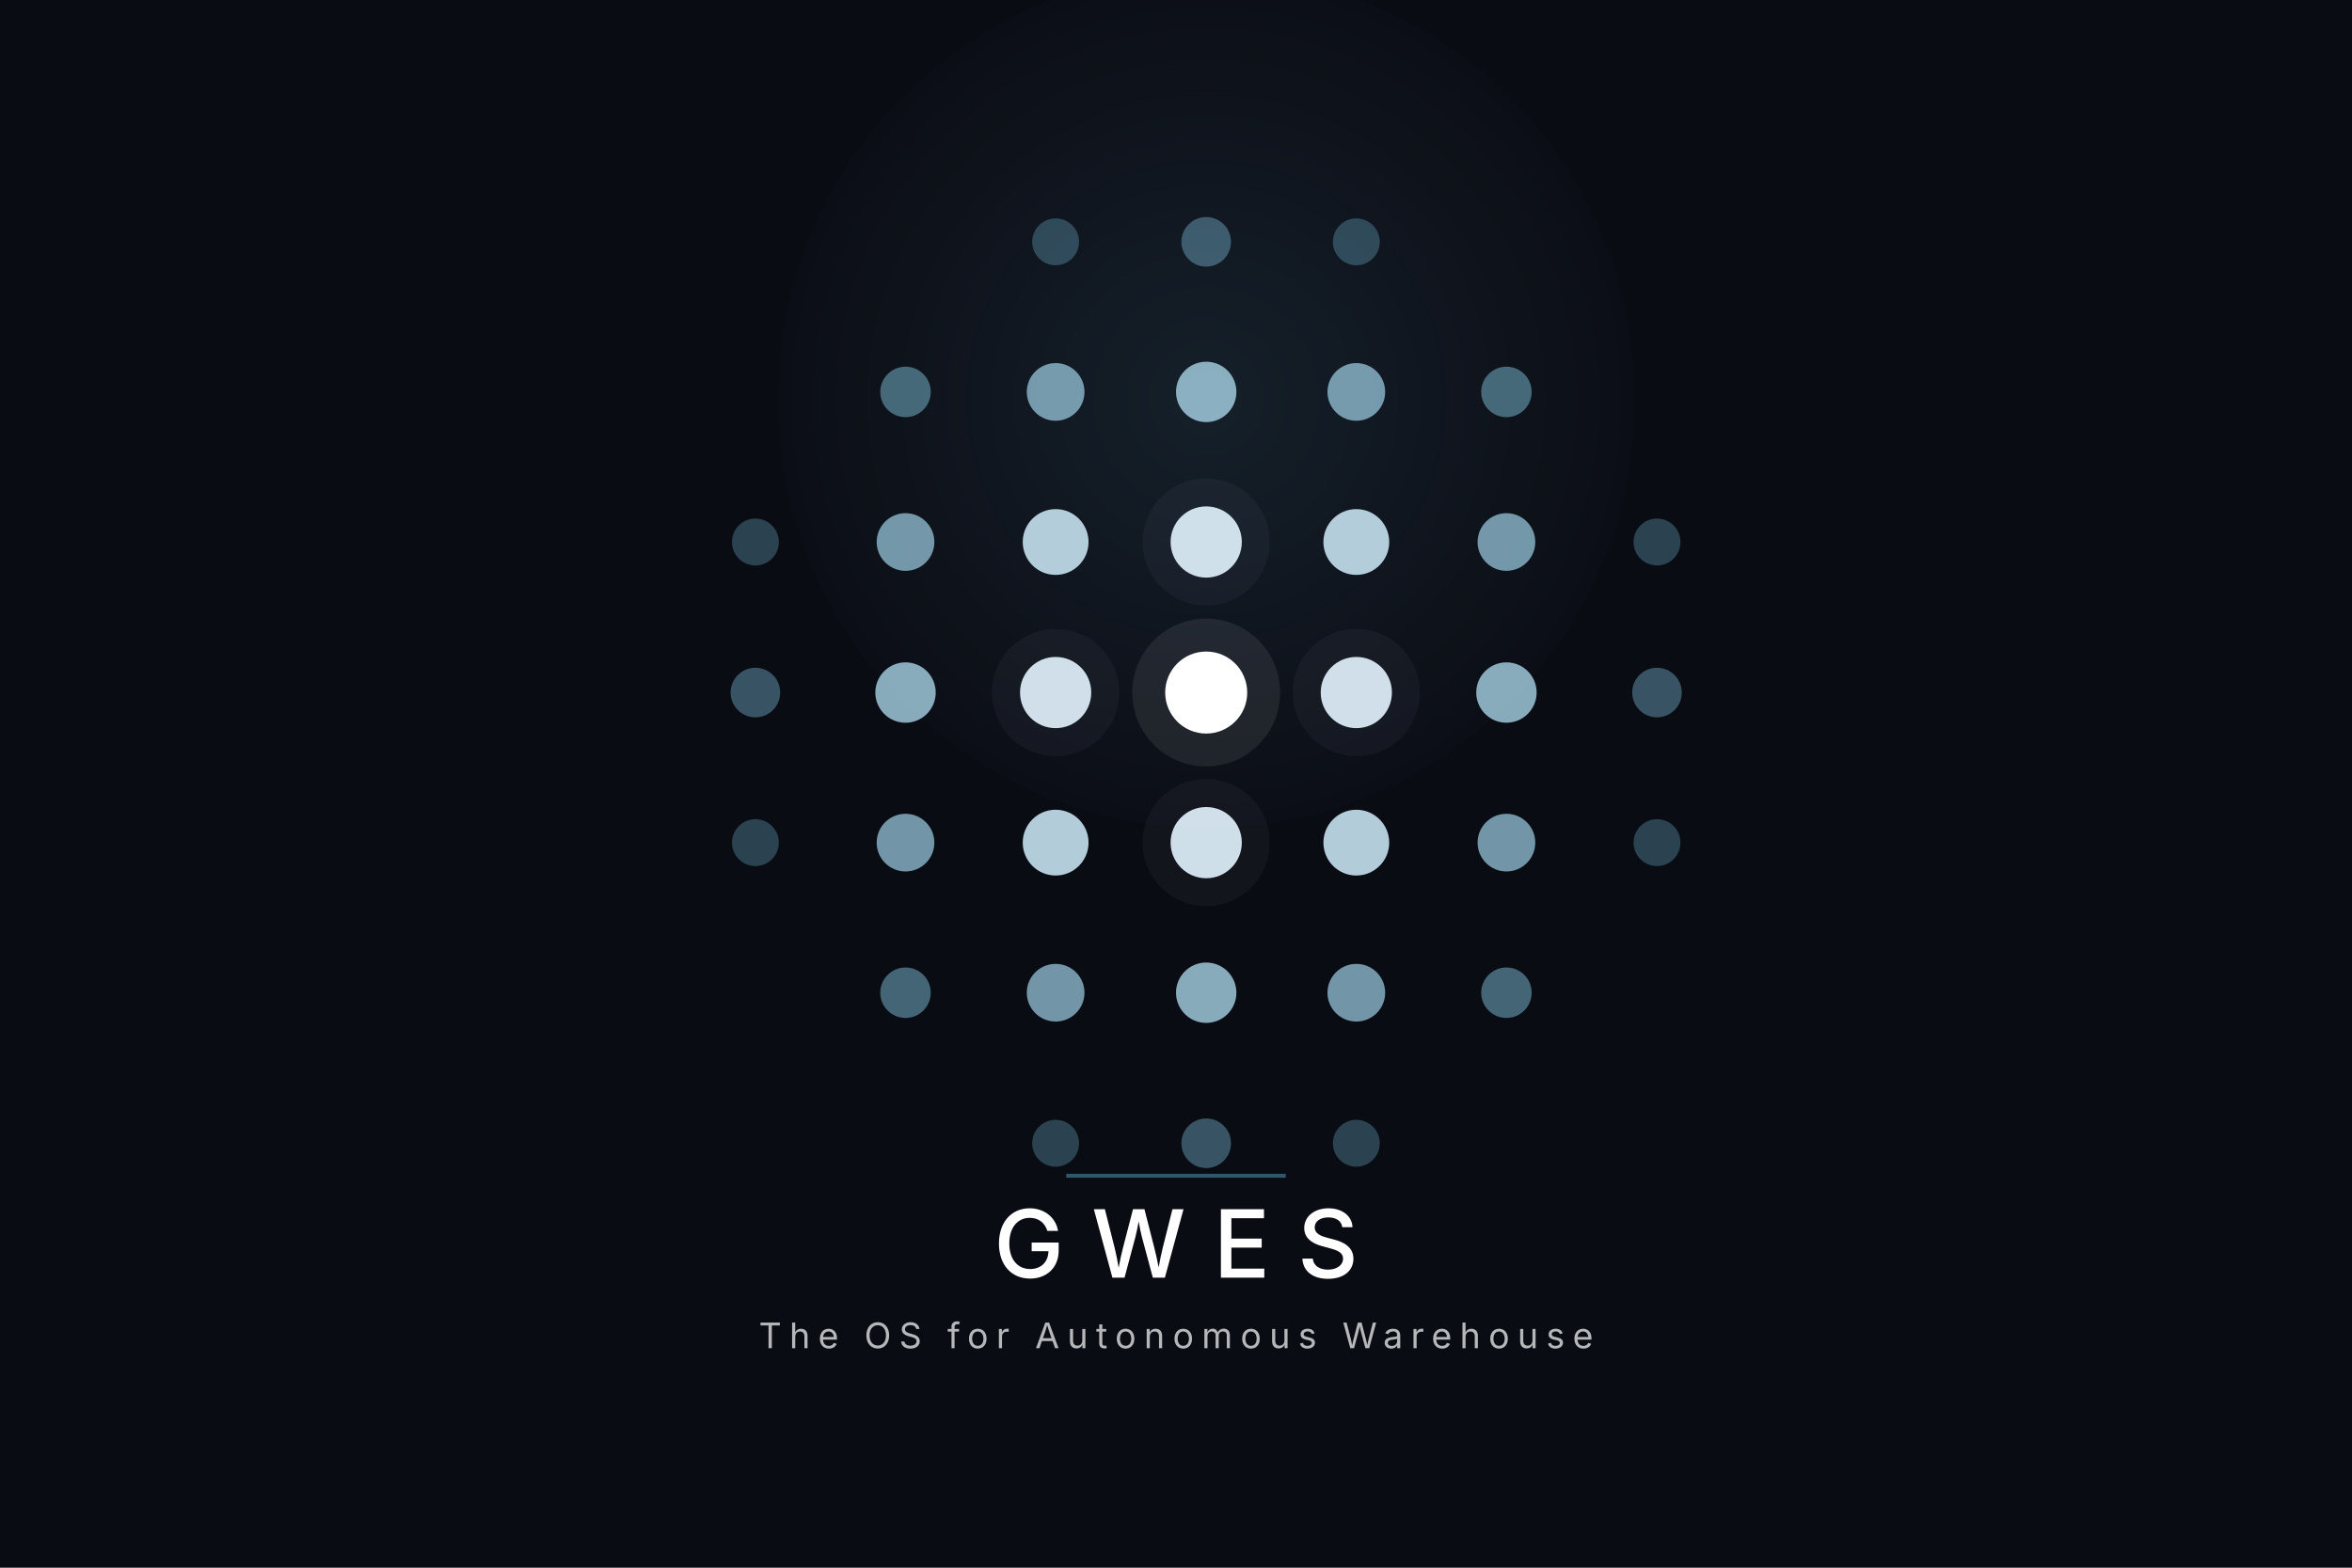
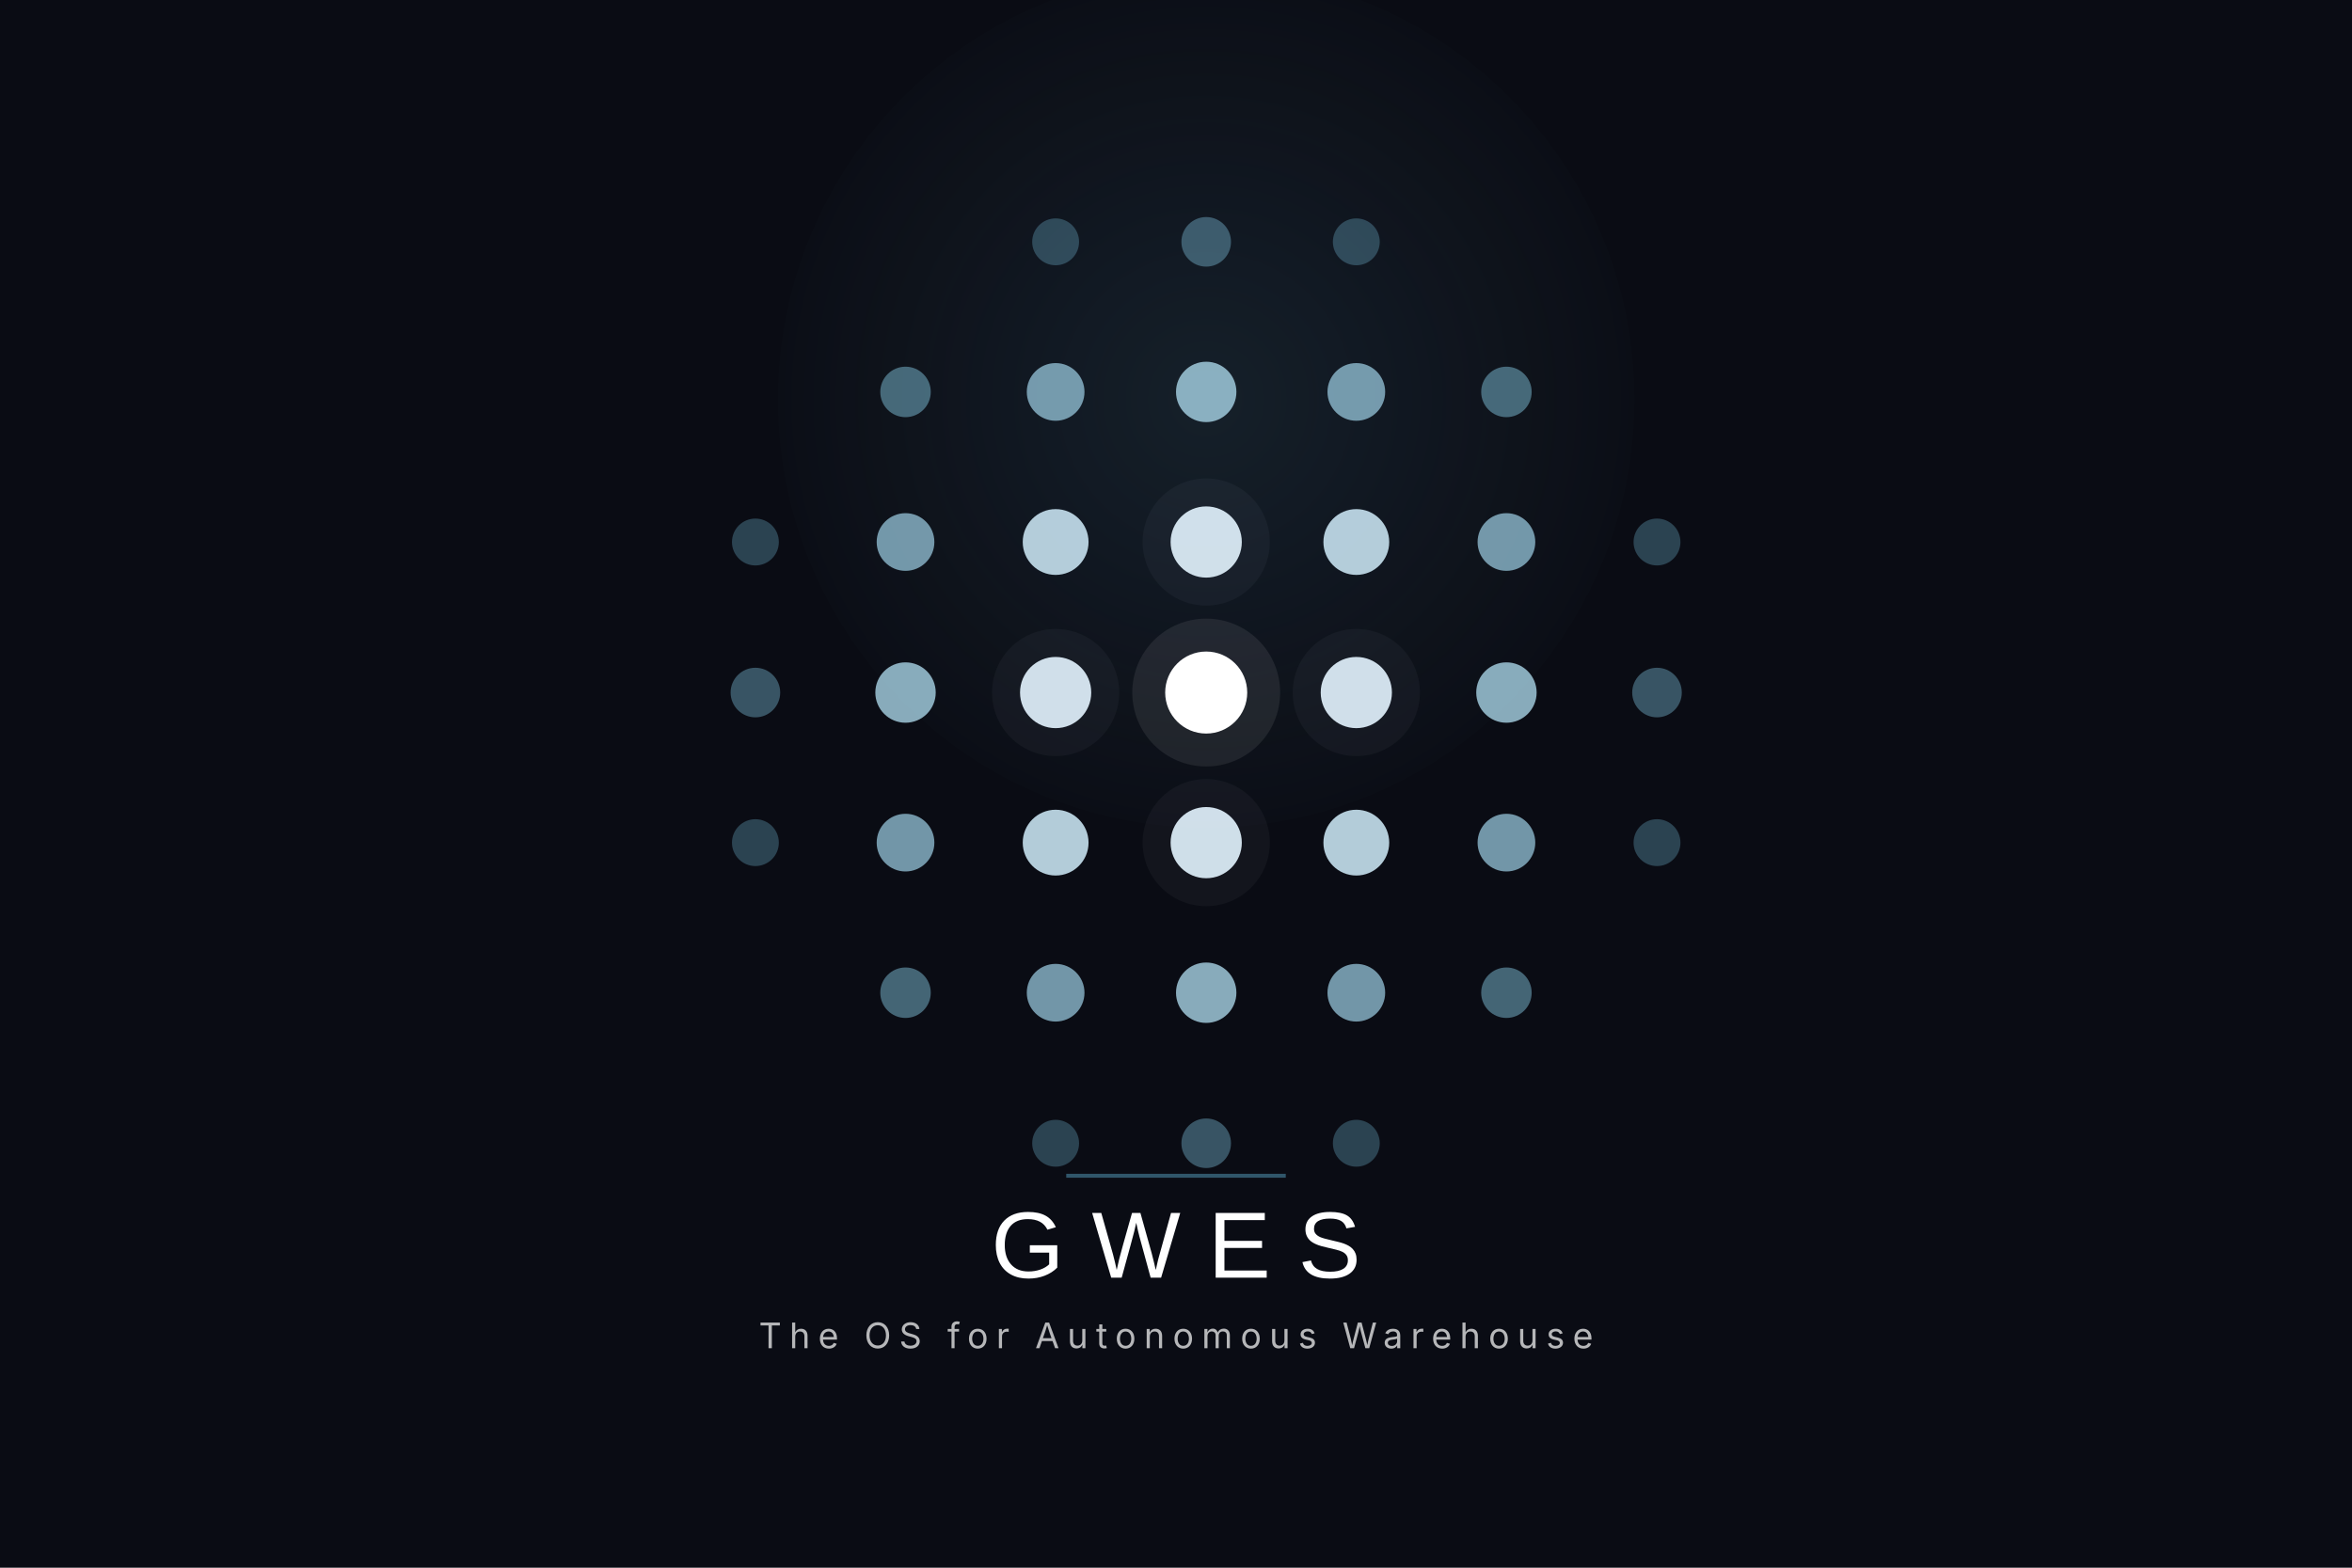
<svg xmlns="http://www.w3.org/2000/svg" viewBox="0 0 600 400">
  <rect width="600" height="400" fill="#0A0C14" />
  <defs>
    <radialGradient id="glow" cx="50%" cy="50%" r="55%">
      <stop offset="0%" stop-color="#7dd3f0" stop-opacity="0.10" />
      <stop offset="100%" stop-color="#7dd3f0" stop-opacity="0" />
    </radialGradient>
  </defs>
  <g transform="translate(116, -15) scale(1.15)">
    <circle cx="300" cy="135" r="95" fill="url(#glow)" transform="translate(-133.3, -33.3)" />
    <circle cx="133.3" cy="66.7" r="5.2" fill="#80d0f0" opacity="0.28" />
    <circle cx="166.7" cy="66.7" r="5.5" fill="#8ad4f1" opacity="0.36" />
    <circle cx="200.0" cy="66.7" r="5.2" fill="#80d0f0" opacity="0.28" />
    <circle cx="100.0" cy="100.0" r="5.6" fill="#8ed6f2" opacity="0.44" />
    <circle cx="133.3" cy="100.0" r="6.4" fill="#a8ddf4" opacity="0.66" />
    <circle cx="166.7" cy="100.0" r="6.7" fill="#b4e2f5" opacity="0.74" />
    <circle cx="200.0" cy="100.0" r="6.4" fill="#a8ddf4" opacity="0.66" />
    <circle cx="233.3" cy="100.0" r="5.6" fill="#8ed6f2" opacity="0.44" />
    <circle cx="66.7" cy="133.3" r="5.2" fill="#80d0f0" opacity="0.28" />
    <circle cx="100.0" cy="133.3" r="6.4" fill="#a8ddf4" opacity="0.66" />
    <circle cx="133.3" cy="133.3" r="7.3" fill="#ceeaf8" opacity="0.86" />
    <circle cx="166.7" cy="133.3" r="14.1" fill="#dff0fb" opacity="0.04" />
    <circle cx="166.7" cy="133.3" r="7.9" fill="#dff0fb" opacity="0.92" />
    <circle cx="200.0" cy="133.3" r="7.3" fill="#ceeaf8" opacity="0.86" />
    <circle cx="233.3" cy="133.3" r="6.4" fill="#a8ddf4" opacity="0.66" />
    <circle cx="266.7" cy="133.3" r="5.2" fill="#80d0f0" opacity="0.28" />
    <circle cx="66.7" cy="166.7" r="5.5" fill="#8ad4f1" opacity="0.36" />
    <circle cx="100.0" cy="166.7" r="6.7" fill="#b4e2f5" opacity="0.74" />
    <circle cx="133.3" cy="166.7" r="14.1" fill="#dff0fb" opacity="0.04" />
    <circle cx="133.3" cy="166.7" r="7.9" fill="#dff0fb" opacity="0.92" />
    <circle cx="166.7" cy="166.7" r="16.4" fill="#ffffff" opacity="0.08" />
    <circle cx="166.7" cy="166.7" r="9.1" fill="#ffffff" opacity="1.0" />
    <circle cx="200.0" cy="166.7" r="14.1" fill="#dff0fb" opacity="0.04" />
    <circle cx="200.0" cy="166.7" r="7.9" fill="#dff0fb" opacity="0.92" />
    <circle cx="233.3" cy="166.7" r="6.7" fill="#b4e2f5" opacity="0.74" />
    <circle cx="266.7" cy="166.7" r="5.5" fill="#8ad4f1" opacity="0.36" />
    <circle cx="66.7" cy="200.0" r="5.2" fill="#80d0f0" opacity="0.28" />
    <circle cx="100.0" cy="200.0" r="6.4" fill="#a8ddf4" opacity="0.66" />
    <circle cx="133.3" cy="200.0" r="7.3" fill="#ceeaf8" opacity="0.86" />
    <circle cx="166.7" cy="200.0" r="14.1" fill="#dff0fb" opacity="0.04" />
    <circle cx="166.7" cy="200.0" r="7.9" fill="#dff0fb" opacity="0.92" />
    <circle cx="200.0" cy="200.0" r="7.3" fill="#ceeaf8" opacity="0.86" />
    <circle cx="233.3" cy="200.0" r="6.4" fill="#a8ddf4" opacity="0.66" />
    <circle cx="266.7" cy="200.0" r="5.2" fill="#80d0f0" opacity="0.28" />
    <circle cx="100.0" cy="233.3" r="5.6" fill="#8ed6f2" opacity="0.44" />
    <circle cx="133.3" cy="233.3" r="6.4" fill="#a8ddf4" opacity="0.66" />
    <circle cx="166.7" cy="233.3" r="6.7" fill="#b4e2f5" opacity="0.74" />
    <circle cx="200.0" cy="233.3" r="6.4" fill="#a8ddf4" opacity="0.66" />
    <circle cx="233.3" cy="233.3" r="5.6" fill="#8ed6f2" opacity="0.44" />
    <circle cx="133.3" cy="266.7" r="5.2" fill="#80d0f0" opacity="0.28" />
    <circle cx="166.7" cy="266.7" r="5.5" fill="#8ad4f1" opacity="0.36" />
    <circle cx="200.0" cy="266.7" r="5.2" fill="#80d0f0" opacity="0.28" />
  </g>
  <line x1="272" y1="300" x2="328" y2="300" stroke="#6ac6ec" stroke-width="1" opacity="0.4" />
-   <text x="300" y="326" text-anchor="middle" font-family="'Inter', 'Helvetica Neue', Arial, sans-serif" font-weight="500" font-size="24" letter-spacing="7" fill="#FFFFFF">GWES</text>
+   <text x="300" y="326" text-anchor="middle" font-family="'Archivo', 'Helvetica Neue', Arial, sans-serif" font-weight="400" font-size="24" letter-spacing="7" fill="#FFFFFF">GWES</text>
  <text x="300" y="344" text-anchor="middle" font-family="'Inter', sans-serif" font-weight="400" font-size="9" letter-spacing="2" fill="#FFFFFF" opacity="0.7">The OS for Autonomous Warehouse</text>
</svg>
